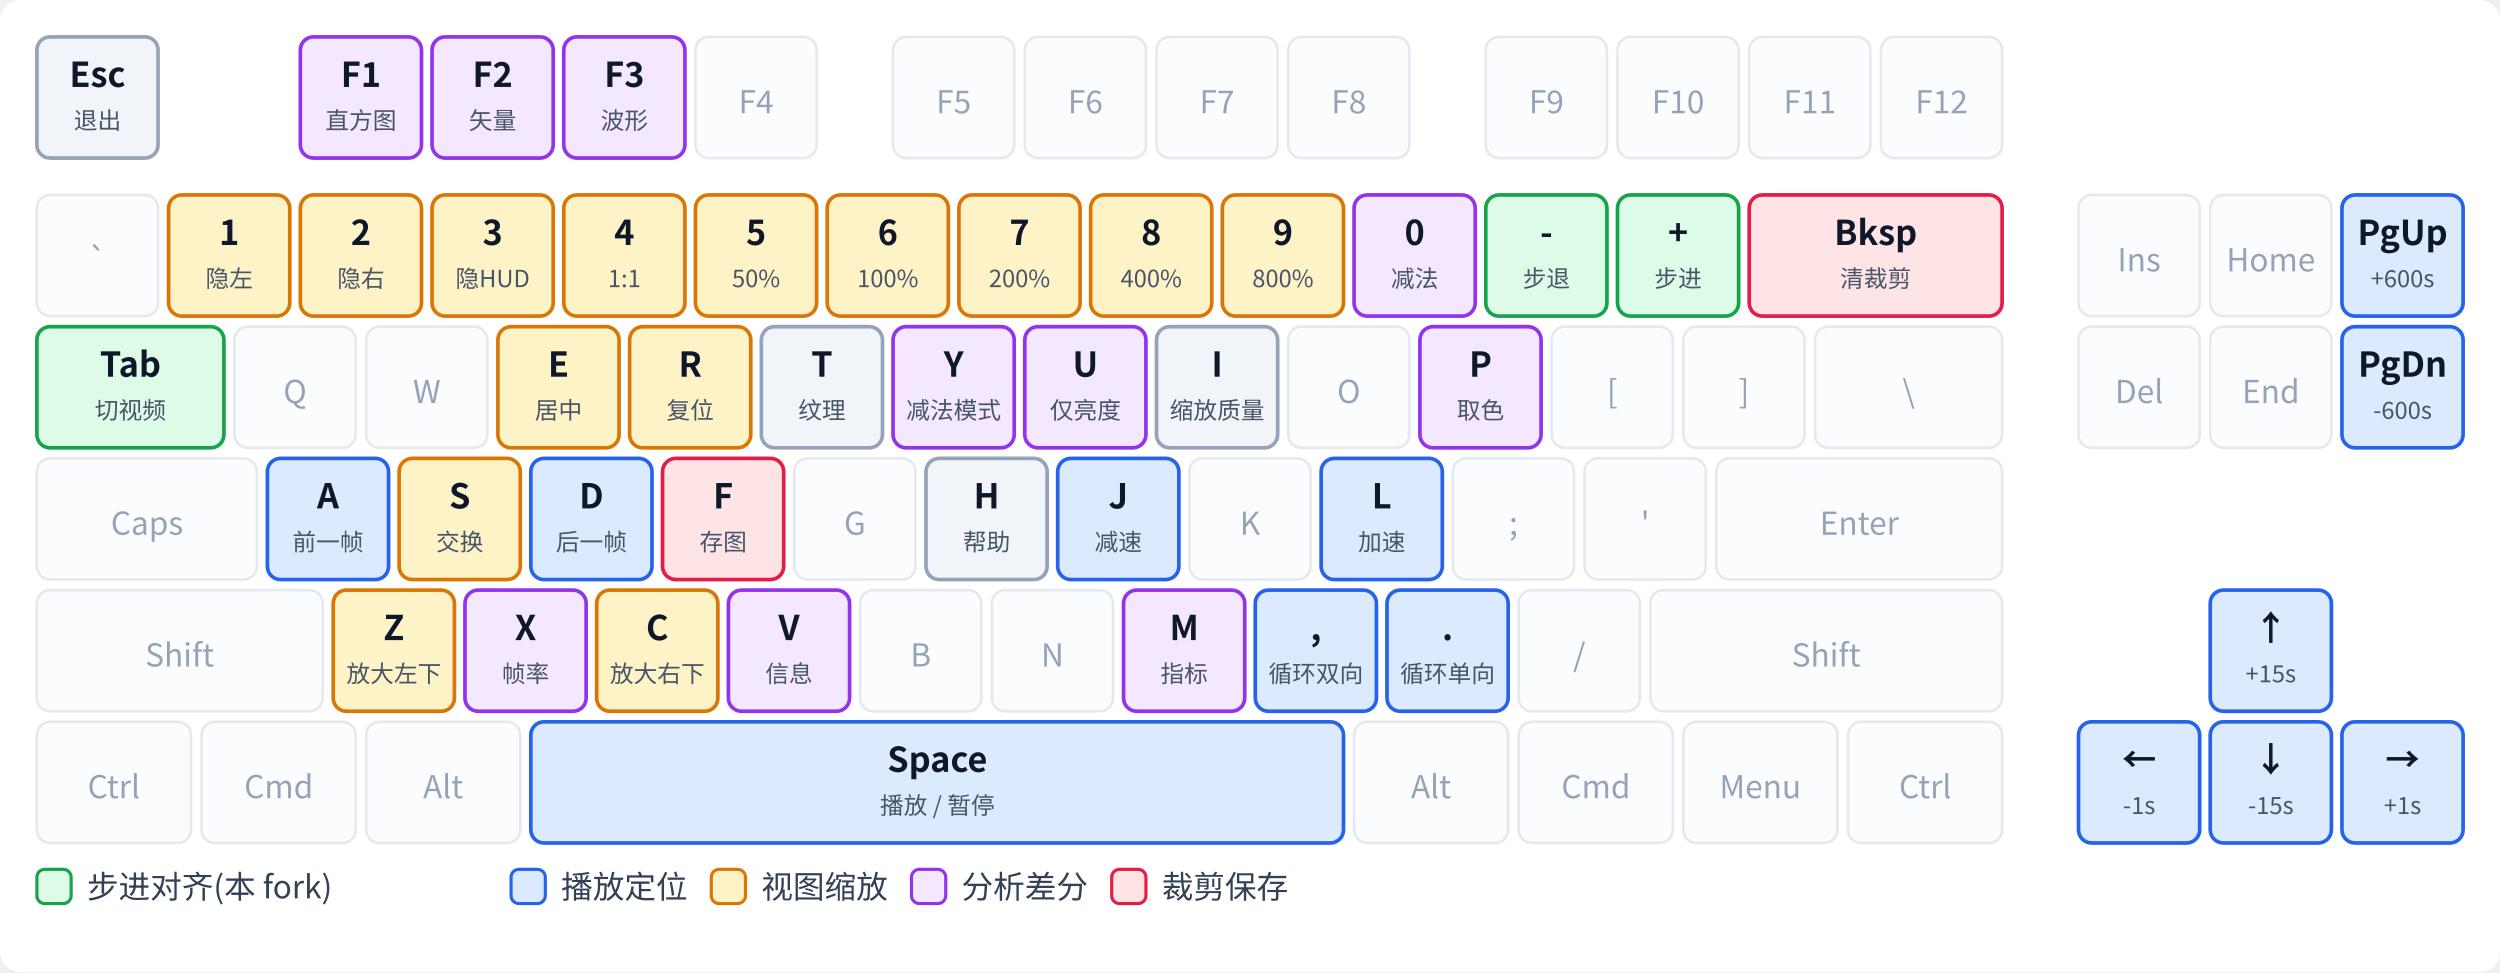
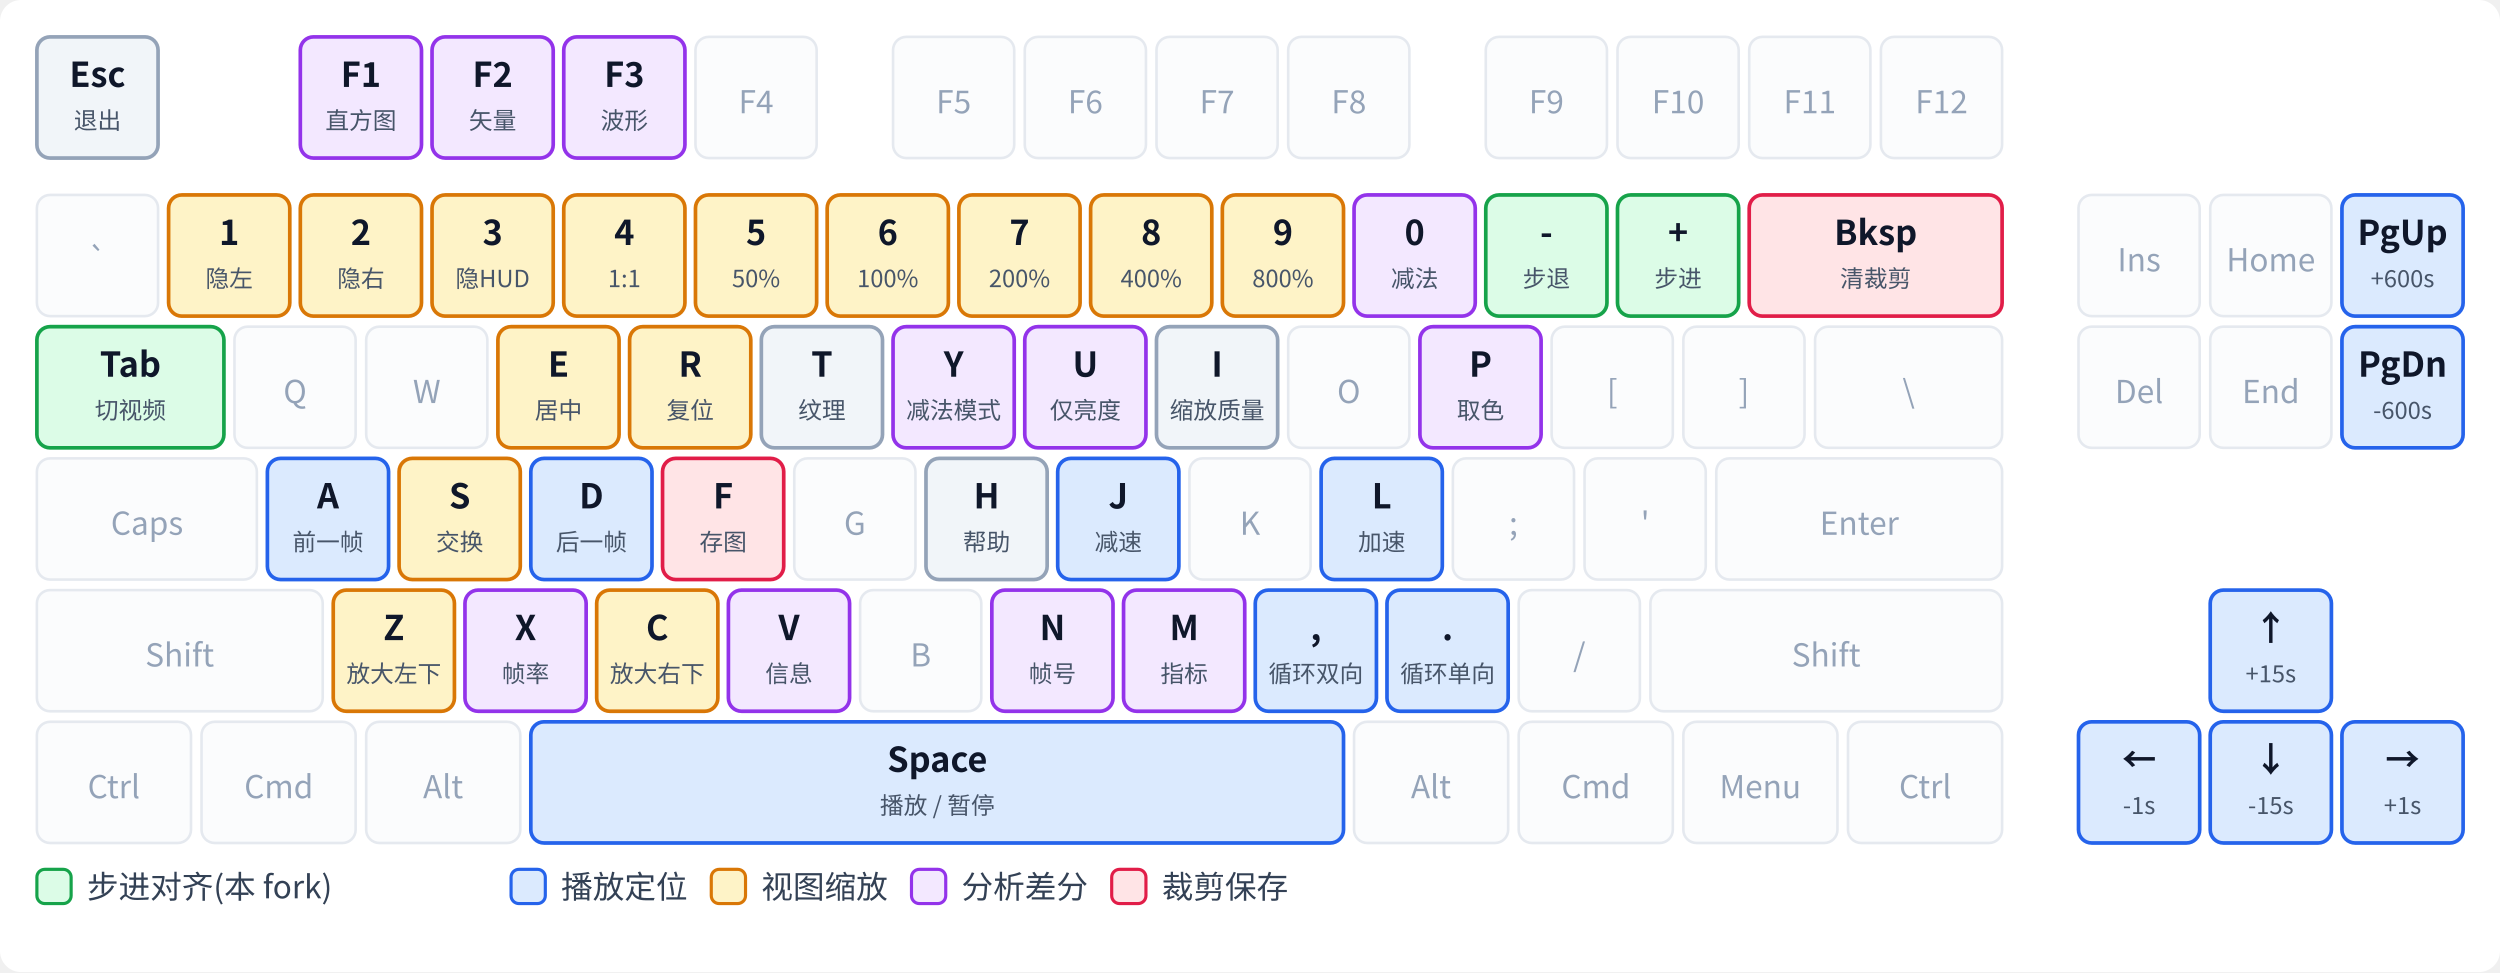
<svg xmlns="http://www.w3.org/2000/svg" viewBox="0 0 949 369" width="949" height="369" font-family="-apple-system,'PingFang SC','Microsoft YaHei','Noto Sans CJK SC',sans-serif">
  <rect width="949" height="369" fill="#ffffff" rx="8" />
  <rect x="14.0" y="14.0" width="46.0" height="46" rx="5" fill="#f1f5f9" stroke="#94a3b8" stroke-width="1.4" />
  <text x="37.0" y="33.0" font-size="13" font-weight="600" fill="#0f172a" text-anchor="middle">Esc</text>
  <text x="37.0" y="49.0" font-size="9" fill="#475569" text-anchor="middle">退出</text>
  <rect x="114.0" y="14.0" width="46.0" height="46" rx="5" fill="#f3e8ff" stroke="#9333ea" stroke-width="1.4" />
  <text x="137.0" y="33.0" font-size="13" font-weight="600" fill="#0f172a" text-anchor="middle">F1</text>
  <text x="137.0" y="49.0" font-size="9" fill="#475569" text-anchor="middle">直方图</text>
  <rect x="164.0" y="14.0" width="46.0" height="46" rx="5" fill="#f3e8ff" stroke="#9333ea" stroke-width="1.4" />
  <text x="187.0" y="33.0" font-size="13" font-weight="600" fill="#0f172a" text-anchor="middle">F2</text>
  <text x="187.0" y="49.0" font-size="9" fill="#475569" text-anchor="middle">矢量</text>
  <rect x="214.0" y="14.0" width="46.0" height="46" rx="5" fill="#f3e8ff" stroke="#9333ea" stroke-width="1.4" />
  <text x="237.0" y="33.0" font-size="13" font-weight="600" fill="#0f172a" text-anchor="middle">F3</text>
  <text x="237.0" y="49.0" font-size="9" fill="#475569" text-anchor="middle">波形</text>
  <rect x="264.0" y="14.0" width="46.0" height="46" rx="5" fill="#fbfcfd" stroke="#e5e9ef" stroke-width="1" />
  <text x="287.0" y="43.0" font-size="12" fill="#94a3b8" text-anchor="middle">F4</text>
  <rect x="339.0" y="14.0" width="46.0" height="46" rx="5" fill="#fbfcfd" stroke="#e5e9ef" stroke-width="1" />
  <text x="362.0" y="43.0" font-size="12" fill="#94a3b8" text-anchor="middle">F5</text>
  <rect x="389.0" y="14.0" width="46.0" height="46" rx="5" fill="#fbfcfd" stroke="#e5e9ef" stroke-width="1" />
  <text x="412.0" y="43.0" font-size="12" fill="#94a3b8" text-anchor="middle">F6</text>
  <rect x="439.0" y="14.0" width="46.0" height="46" rx="5" fill="#fbfcfd" stroke="#e5e9ef" stroke-width="1" />
  <text x="462.0" y="43.0" font-size="12" fill="#94a3b8" text-anchor="middle">F7</text>
  <rect x="489.0" y="14.0" width="46.0" height="46" rx="5" fill="#fbfcfd" stroke="#e5e9ef" stroke-width="1" />
  <text x="512.0" y="43.0" font-size="12" fill="#94a3b8" text-anchor="middle">F8</text>
  <rect x="564.0" y="14.0" width="46.0" height="46" rx="5" fill="#fbfcfd" stroke="#e5e9ef" stroke-width="1" />
  <text x="587.0" y="43.0" font-size="12" fill="#94a3b8" text-anchor="middle">F9</text>
  <rect x="614.0" y="14.0" width="46.0" height="46" rx="5" fill="#fbfcfd" stroke="#e5e9ef" stroke-width="1" />
  <text x="637.0" y="43.0" font-size="12" fill="#94a3b8" text-anchor="middle">F10</text>
  <rect x="664.0" y="14.0" width="46.0" height="46" rx="5" fill="#fbfcfd" stroke="#e5e9ef" stroke-width="1" />
  <text x="687.0" y="43.0" font-size="12" fill="#94a3b8" text-anchor="middle">F11</text>
  <rect x="714.0" y="14.0" width="46.0" height="46" rx="5" fill="#fbfcfd" stroke="#e5e9ef" stroke-width="1" />
  <text x="737.0" y="43.0" font-size="12" fill="#94a3b8" text-anchor="middle">F12</text>
  <rect x="14.0" y="74.0" width="46.0" height="46" rx="5" fill="#fbfcfd" stroke="#e5e9ef" stroke-width="1" />
  <text x="37.0" y="103.0" font-size="12" fill="#94a3b8" text-anchor="middle">`</text>
  <rect x="64.0" y="74.0" width="46.0" height="46" rx="5" fill="#fef3c7" stroke="#d97706" stroke-width="1.4" />
  <text x="87.0" y="93.0" font-size="13" font-weight="600" fill="#0f172a" text-anchor="middle">1</text>
  <text x="87.0" y="109.0" font-size="9" fill="#475569" text-anchor="middle">隐左</text>
  <rect x="114.0" y="74.0" width="46.0" height="46" rx="5" fill="#fef3c7" stroke="#d97706" stroke-width="1.4" />
  <text x="137.0" y="93.0" font-size="13" font-weight="600" fill="#0f172a" text-anchor="middle">2</text>
  <text x="137.0" y="109.0" font-size="9" fill="#475569" text-anchor="middle">隐右</text>
  <rect x="164.0" y="74.0" width="46.0" height="46" rx="5" fill="#fef3c7" stroke="#d97706" stroke-width="1.4" />
  <text x="187.0" y="93.0" font-size="13" font-weight="600" fill="#0f172a" text-anchor="middle">3</text>
  <text x="187.0" y="109.0" font-size="9" fill="#475569" text-anchor="middle">隐HUD</text>
  <rect x="214.0" y="74.0" width="46.0" height="46" rx="5" fill="#fef3c7" stroke="#d97706" stroke-width="1.4" />
  <text x="237.0" y="93.0" font-size="13" font-weight="600" fill="#0f172a" text-anchor="middle">4</text>
  <text x="237.0" y="109.0" font-size="9" fill="#475569" text-anchor="middle">1:1</text>
  <rect x="264.0" y="74.0" width="46.0" height="46" rx="5" fill="#fef3c7" stroke="#d97706" stroke-width="1.4" />
  <text x="287.0" y="93.0" font-size="13" font-weight="600" fill="#0f172a" text-anchor="middle">5</text>
  <text x="287.0" y="109.0" font-size="9" fill="#475569" text-anchor="middle">50%</text>
  <rect x="314.0" y="74.0" width="46.0" height="46" rx="5" fill="#fef3c7" stroke="#d97706" stroke-width="1.4" />
  <text x="337.0" y="93.0" font-size="13" font-weight="600" fill="#0f172a" text-anchor="middle">6</text>
  <text x="337.0" y="109.0" font-size="9" fill="#475569" text-anchor="middle">100%</text>
  <rect x="364.0" y="74.0" width="46.0" height="46" rx="5" fill="#fef3c7" stroke="#d97706" stroke-width="1.4" />
  <text x="387.0" y="93.0" font-size="13" font-weight="600" fill="#0f172a" text-anchor="middle">7</text>
  <text x="387.0" y="109.0" font-size="9" fill="#475569" text-anchor="middle">200%</text>
  <rect x="414.0" y="74.0" width="46.0" height="46" rx="5" fill="#fef3c7" stroke="#d97706" stroke-width="1.4" />
  <text x="437.0" y="93.0" font-size="13" font-weight="600" fill="#0f172a" text-anchor="middle">8</text>
  <text x="437.0" y="109.0" font-size="9" fill="#475569" text-anchor="middle">400%</text>
  <rect x="464.0" y="74.0" width="46.0" height="46" rx="5" fill="#fef3c7" stroke="#d97706" stroke-width="1.4" />
  <text x="487.0" y="93.0" font-size="13" font-weight="600" fill="#0f172a" text-anchor="middle">9</text>
  <text x="487.0" y="109.0" font-size="9" fill="#475569" text-anchor="middle">800%</text>
  <rect x="514.0" y="74.0" width="46.0" height="46" rx="5" fill="#f3e8ff" stroke="#9333ea" stroke-width="1.4" />
  <text x="537.0" y="93.0" font-size="13" font-weight="600" fill="#0f172a" text-anchor="middle">0</text>
  <text x="537.0" y="109.0" font-size="9" fill="#475569" text-anchor="middle">减法</text>
  <rect x="564.0" y="74.0" width="46.0" height="46" rx="5" fill="#dcfce7" stroke="#16a34a" stroke-width="1.4" />
  <text x="587.0" y="93.0" font-size="13" font-weight="600" fill="#0f172a" text-anchor="middle">-</text>
  <text x="587.0" y="109.0" font-size="9" fill="#475569" text-anchor="middle">步退</text>
  <rect x="614.0" y="74.0" width="46.0" height="46" rx="5" fill="#dcfce7" stroke="#16a34a" stroke-width="1.4" />
  <text x="637.0" y="93.0" font-size="13" font-weight="600" fill="#0f172a" text-anchor="middle">+</text>
  <text x="637.0" y="109.0" font-size="9" fill="#475569" text-anchor="middle">步进</text>
  <rect x="664.0" y="74.0" width="96.0" height="46" rx="5" fill="#ffe4e6" stroke="#e11d48" stroke-width="1.4" />
  <text x="712.0" y="93.0" font-size="13" font-weight="600" fill="#0f172a" text-anchor="middle">Bksp</text>
  <text x="712.0" y="109.0" font-size="9" fill="#475569" text-anchor="middle">清裁剪</text>
  <rect x="14.0" y="124.0" width="71.0" height="46" rx="5" fill="#dcfce7" stroke="#16a34a" stroke-width="1.4" />
  <text x="49.5" y="143.0" font-size="13" font-weight="600" fill="#0f172a" text-anchor="middle">Tab</text>
  <text x="49.5" y="159.0" font-size="9" fill="#475569" text-anchor="middle">切视频</text>
  <rect x="89.0" y="124.0" width="46.0" height="46" rx="5" fill="#fbfcfd" stroke="#e5e9ef" stroke-width="1" />
  <text x="112.0" y="153.0" font-size="12" fill="#94a3b8" text-anchor="middle">Q</text>
  <rect x="139.0" y="124.0" width="46.0" height="46" rx="5" fill="#fbfcfd" stroke="#e5e9ef" stroke-width="1" />
  <text x="162.0" y="153.0" font-size="12" fill="#94a3b8" text-anchor="middle">W</text>
  <rect x="189.0" y="124.0" width="46.0" height="46" rx="5" fill="#fef3c7" stroke="#d97706" stroke-width="1.4" />
  <text x="212.0" y="143.0" font-size="13" font-weight="600" fill="#0f172a" text-anchor="middle">E</text>
  <text x="212.0" y="159.0" font-size="9" fill="#475569" text-anchor="middle">居中</text>
  <rect x="239.0" y="124.0" width="46.0" height="46" rx="5" fill="#fef3c7" stroke="#d97706" stroke-width="1.4" />
  <text x="262.0" y="143.0" font-size="13" font-weight="600" fill="#0f172a" text-anchor="middle">R</text>
  <text x="262.0" y="159.0" font-size="9" fill="#475569" text-anchor="middle">复位</text>
  <rect x="289.0" y="124.0" width="46.0" height="46" rx="5" fill="#f1f5f9" stroke="#94a3b8" stroke-width="1.4" />
  <text x="312.0" y="143.0" font-size="13" font-weight="600" fill="#0f172a" text-anchor="middle">T</text>
  <text x="312.0" y="159.0" font-size="9" fill="#475569" text-anchor="middle">纹理</text>
  <rect x="339.0" y="124.0" width="46.0" height="46" rx="5" fill="#f3e8ff" stroke="#9333ea" stroke-width="1.4" />
  <text x="362.0" y="143.0" font-size="13" font-weight="600" fill="#0f172a" text-anchor="middle">Y</text>
  <text x="362.0" y="159.0" font-size="9" fill="#475569" text-anchor="middle">减法模式</text>
  <rect x="389.0" y="124.0" width="46.0" height="46" rx="5" fill="#f3e8ff" stroke="#9333ea" stroke-width="1.4" />
  <text x="412.0" y="143.0" font-size="13" font-weight="600" fill="#0f172a" text-anchor="middle">U</text>
  <text x="412.0" y="159.0" font-size="9" fill="#475569" text-anchor="middle">仅亮度</text>
  <rect x="439.0" y="124.0" width="46.0" height="46" rx="5" fill="#f1f5f9" stroke="#94a3b8" stroke-width="1.4" />
  <text x="462.0" y="143.0" font-size="13" font-weight="600" fill="#0f172a" text-anchor="middle">I</text>
  <text x="462.0" y="159.0" font-size="9" fill="#475569" text-anchor="middle">缩放质量</text>
  <rect x="489.0" y="124.0" width="46.0" height="46" rx="5" fill="#fbfcfd" stroke="#e5e9ef" stroke-width="1" />
  <text x="512.0" y="153.0" font-size="12" fill="#94a3b8" text-anchor="middle">O</text>
  <rect x="539.0" y="124.0" width="46.0" height="46" rx="5" fill="#f3e8ff" stroke="#9333ea" stroke-width="1.4" />
  <text x="562.0" y="143.0" font-size="13" font-weight="600" fill="#0f172a" text-anchor="middle">P</text>
  <text x="562.0" y="159.0" font-size="9" fill="#475569" text-anchor="middle">取色</text>
  <rect x="589.0" y="124.0" width="46.0" height="46" rx="5" fill="#fbfcfd" stroke="#e5e9ef" stroke-width="1" />
  <text x="612.0" y="153.0" font-size="12" fill="#94a3b8" text-anchor="middle">[</text>
  <rect x="639.0" y="124.0" width="46.0" height="46" rx="5" fill="#fbfcfd" stroke="#e5e9ef" stroke-width="1" />
  <text x="662.0" y="153.0" font-size="12" fill="#94a3b8" text-anchor="middle">]</text>
  <rect x="689.0" y="124.0" width="71.0" height="46" rx="5" fill="#fbfcfd" stroke="#e5e9ef" stroke-width="1" />
  <text x="724.5" y="153.0" font-size="12" fill="#94a3b8" text-anchor="middle">\</text>
  <rect x="14.0" y="174.0" width="83.5" height="46" rx="5" fill="#fbfcfd" stroke="#e5e9ef" stroke-width="1" />
  <text x="55.8" y="203.0" font-size="12" fill="#94a3b8" text-anchor="middle">Caps</text>
  <rect x="101.5" y="174.0" width="46.0" height="46" rx="5" fill="#dbeafe" stroke="#2563eb" stroke-width="1.4" />
  <text x="124.5" y="193.0" font-size="13" font-weight="600" fill="#0f172a" text-anchor="middle">A</text>
  <text x="124.5" y="209.0" font-size="9" fill="#475569" text-anchor="middle">前一帧</text>
  <rect x="151.5" y="174.0" width="46.0" height="46" rx="5" fill="#fef3c7" stroke="#d97706" stroke-width="1.4" />
  <text x="174.5" y="193.0" font-size="13" font-weight="600" fill="#0f172a" text-anchor="middle">S</text>
  <text x="174.5" y="209.0" font-size="9" fill="#475569" text-anchor="middle">交换</text>
  <rect x="201.5" y="174.0" width="46.0" height="46" rx="5" fill="#dbeafe" stroke="#2563eb" stroke-width="1.4" />
  <text x="224.5" y="193.0" font-size="13" font-weight="600" fill="#0f172a" text-anchor="middle">D</text>
  <text x="224.5" y="209.0" font-size="9" fill="#475569" text-anchor="middle">后一帧</text>
  <rect x="251.5" y="174.0" width="46.0" height="46" rx="5" fill="#ffe4e6" stroke="#e11d48" stroke-width="1.4" />
  <text x="274.5" y="193.0" font-size="13" font-weight="600" fill="#0f172a" text-anchor="middle">F</text>
  <text x="274.5" y="209.0" font-size="9" fill="#475569" text-anchor="middle">存图</text>
  <rect x="301.5" y="174.0" width="46.0" height="46" rx="5" fill="#fbfcfd" stroke="#e5e9ef" stroke-width="1" />
  <text x="324.5" y="203.0" font-size="12" fill="#94a3b8" text-anchor="middle">G</text>
  <rect x="351.5" y="174.0" width="46.0" height="46" rx="5" fill="#f1f5f9" stroke="#94a3b8" stroke-width="1.4" />
  <text x="374.5" y="193.0" font-size="13" font-weight="600" fill="#0f172a" text-anchor="middle">H</text>
  <text x="374.5" y="209.0" font-size="9" fill="#475569" text-anchor="middle">帮助</text>
  <rect x="401.5" y="174.0" width="46.0" height="46" rx="5" fill="#dbeafe" stroke="#2563eb" stroke-width="1.4" />
  <text x="424.5" y="193.0" font-size="13" font-weight="600" fill="#0f172a" text-anchor="middle">J</text>
  <text x="424.5" y="209.0" font-size="9" fill="#475569" text-anchor="middle">减速</text>
  <rect x="451.5" y="174.0" width="46.0" height="46" rx="5" fill="#fbfcfd" stroke="#e5e9ef" stroke-width="1" />
  <text x="474.5" y="203.0" font-size="12" fill="#94a3b8" text-anchor="middle">K</text>
  <rect x="501.5" y="174.0" width="46.0" height="46" rx="5" fill="#dbeafe" stroke="#2563eb" stroke-width="1.4" />
  <text x="524.5" y="193.0" font-size="13" font-weight="600" fill="#0f172a" text-anchor="middle">L</text>
  <text x="524.5" y="209.0" font-size="9" fill="#475569" text-anchor="middle">加速</text>
  <rect x="551.5" y="174.0" width="46.0" height="46" rx="5" fill="#fbfcfd" stroke="#e5e9ef" stroke-width="1" />
  <text x="574.5" y="203.0" font-size="12" fill="#94a3b8" text-anchor="middle">;</text>
  <rect x="601.5" y="174.0" width="46.0" height="46" rx="5" fill="#fbfcfd" stroke="#e5e9ef" stroke-width="1" />
  <text x="624.5" y="203.0" font-size="12" fill="#94a3b8" text-anchor="middle">'</text>
  <rect x="651.5" y="174.0" width="108.5" height="46" rx="5" fill="#fbfcfd" stroke="#e5e9ef" stroke-width="1" />
  <text x="705.8" y="203.0" font-size="12" fill="#94a3b8" text-anchor="middle">Enter</text>
  <rect x="14.0" y="224.0" width="108.5" height="46" rx="5" fill="#fbfcfd" stroke="#e5e9ef" stroke-width="1" />
  <text x="68.2" y="253.0" font-size="12" fill="#94a3b8" text-anchor="middle">Shift</text>
  <rect x="126.5" y="224.0" width="46.0" height="46" rx="5" fill="#fef3c7" stroke="#d97706" stroke-width="1.4" />
  <text x="149.5" y="243.0" font-size="13" font-weight="600" fill="#0f172a" text-anchor="middle">Z</text>
  <text x="149.5" y="259.0" font-size="9" fill="#475569" text-anchor="middle">放大左下</text>
  <rect x="176.5" y="224.0" width="46.0" height="46" rx="5" fill="#f3e8ff" stroke="#9333ea" stroke-width="1.4" />
  <text x="199.5" y="243.0" font-size="13" font-weight="600" fill="#0f172a" text-anchor="middle">X</text>
  <text x="199.5" y="259.0" font-size="9" fill="#475569" text-anchor="middle">帧率</text>
  <rect x="226.5" y="224.0" width="46.0" height="46" rx="5" fill="#fef3c7" stroke="#d97706" stroke-width="1.4" />
  <text x="249.5" y="243.0" font-size="13" font-weight="600" fill="#0f172a" text-anchor="middle">C</text>
  <text x="249.5" y="259.0" font-size="9" fill="#475569" text-anchor="middle">放大右下</text>
  <rect x="276.5" y="224.0" width="46.0" height="46" rx="5" fill="#f3e8ff" stroke="#9333ea" stroke-width="1.4" />
  <text x="299.5" y="243.0" font-size="13" font-weight="600" fill="#0f172a" text-anchor="middle">V</text>
  <text x="299.5" y="259.0" font-size="9" fill="#475569" text-anchor="middle">信息</text>
  <rect x="326.5" y="224.0" width="46.0" height="46" rx="5" fill="#fbfcfd" stroke="#e5e9ef" stroke-width="1" />
  <text x="349.5" y="253.0" font-size="12" fill="#94a3b8" text-anchor="middle">B</text>
-   <rect x="376.5" y="224.0" width="46.0" height="46" rx="5" fill="#fbfcfd" stroke="#e5e9ef" stroke-width="1" />
-   <text x="399.5" y="253.0" font-size="12" fill="#94a3b8" text-anchor="middle">N</text>
+   <rect x="376.5" y="224.0" width="46.0" height="46" rx="5" fill="#f3e8ff" stroke="#9333ea" stroke-width="1.4" />
+   <text x="399.5" y="243.0" font-size="13" font-weight="600" fill="#0f172a" text-anchor="middle">N</text>
+   <text x="399.5" y="259.0" font-size="9" fill="#475569" text-anchor="middle">帧号</text>
  <rect x="426.5" y="224.0" width="46.0" height="46" rx="5" fill="#f3e8ff" stroke="#9333ea" stroke-width="1.4" />
  <text x="449.5" y="243.0" font-size="13" font-weight="600" fill="#0f172a" text-anchor="middle">M</text>
  <text x="449.5" y="259.0" font-size="9" fill="#475569" text-anchor="middle">指标</text>
  <rect x="476.5" y="224.0" width="46.0" height="46" rx="5" fill="#dbeafe" stroke="#2563eb" stroke-width="1.4" />
  <text x="499.5" y="243.0" font-size="13" font-weight="600" fill="#0f172a" text-anchor="middle">,</text>
  <text x="499.5" y="259.0" font-size="9" fill="#475569" text-anchor="middle">循环双向</text>
  <rect x="526.5" y="224.0" width="46.0" height="46" rx="5" fill="#dbeafe" stroke="#2563eb" stroke-width="1.4" />
  <text x="549.5" y="243.0" font-size="13" font-weight="600" fill="#0f172a" text-anchor="middle">.</text>
  <text x="549.5" y="259.0" font-size="9" fill="#475569" text-anchor="middle">循环单向</text>
  <rect x="576.5" y="224.0" width="46.0" height="46" rx="5" fill="#fbfcfd" stroke="#e5e9ef" stroke-width="1" />
  <text x="599.5" y="253.0" font-size="12" fill="#94a3b8" text-anchor="middle">/</text>
  <rect x="626.5" y="224.0" width="133.5" height="46" rx="5" fill="#fbfcfd" stroke="#e5e9ef" stroke-width="1" />
  <text x="693.2" y="253.0" font-size="12" fill="#94a3b8" text-anchor="middle">Shift</text>
  <rect x="14.0" y="274.0" width="58.5" height="46" rx="5" fill="#fbfcfd" stroke="#e5e9ef" stroke-width="1" />
  <text x="43.2" y="303.0" font-size="12" fill="#94a3b8" text-anchor="middle">Ctrl</text>
  <rect x="76.5" y="274.0" width="58.5" height="46" rx="5" fill="#fbfcfd" stroke="#e5e9ef" stroke-width="1" />
  <text x="105.8" y="303.0" font-size="12" fill="#94a3b8" text-anchor="middle">Cmd</text>
  <rect x="139.0" y="274.0" width="58.5" height="46" rx="5" fill="#fbfcfd" stroke="#e5e9ef" stroke-width="1" />
  <text x="168.2" y="303.0" font-size="12" fill="#94a3b8" text-anchor="middle">Alt</text>
  <rect x="201.5" y="274.0" width="308.5" height="46" rx="5" fill="#dbeafe" stroke="#2563eb" stroke-width="1.4" />
  <text x="355.8" y="293.0" font-size="13" font-weight="600" fill="#0f172a" text-anchor="middle">Space</text>
  <text x="355.8" y="309.0" font-size="9" fill="#475569" text-anchor="middle">播放 / 暂停</text>
  <rect x="514.0" y="274.0" width="58.5" height="46" rx="5" fill="#fbfcfd" stroke="#e5e9ef" stroke-width="1" />
  <text x="543.2" y="303.0" font-size="12" fill="#94a3b8" text-anchor="middle">Alt</text>
  <rect x="576.5" y="274.0" width="58.5" height="46" rx="5" fill="#fbfcfd" stroke="#e5e9ef" stroke-width="1" />
  <text x="605.8" y="303.0" font-size="12" fill="#94a3b8" text-anchor="middle">Cmd</text>
  <rect x="639.0" y="274.0" width="58.5" height="46" rx="5" fill="#fbfcfd" stroke="#e5e9ef" stroke-width="1" />
  <text x="668.2" y="303.0" font-size="12" fill="#94a3b8" text-anchor="middle">Menu</text>
  <rect x="701.5" y="274.0" width="58.5" height="46" rx="5" fill="#fbfcfd" stroke="#e5e9ef" stroke-width="1" />
  <text x="730.8" y="303.0" font-size="12" fill="#94a3b8" text-anchor="middle">Ctrl</text>
  <rect x="789.0" y="74.0" width="46.0" height="46" rx="5" fill="#fbfcfd" stroke="#e5e9ef" stroke-width="1" />
  <text x="812.0" y="103.0" font-size="12" fill="#94a3b8" text-anchor="middle">Ins</text>
  <rect x="839.0" y="74.0" width="46.0" height="46" rx="5" fill="#fbfcfd" stroke="#e5e9ef" stroke-width="1" />
  <text x="862.0" y="103.0" font-size="12" fill="#94a3b8" text-anchor="middle">Home</text>
  <rect x="889.0" y="74.0" width="46.0" height="46" rx="5" fill="#dbeafe" stroke="#2563eb" stroke-width="1.4" />
  <text x="912.0" y="93.0" font-size="13" font-weight="600" fill="#0f172a" text-anchor="middle">PgUp</text>
  <text x="912.0" y="109.0" font-size="9" fill="#475569" text-anchor="middle">+600s</text>
  <rect x="789.0" y="124.0" width="46.0" height="46" rx="5" fill="#fbfcfd" stroke="#e5e9ef" stroke-width="1" />
  <text x="812.0" y="153.0" font-size="12" fill="#94a3b8" text-anchor="middle">Del</text>
  <rect x="839.0" y="124.0" width="46.0" height="46" rx="5" fill="#fbfcfd" stroke="#e5e9ef" stroke-width="1" />
  <text x="862.0" y="153.0" font-size="12" fill="#94a3b8" text-anchor="middle">End</text>
  <rect x="889.0" y="124.0" width="46.0" height="46" rx="5" fill="#dbeafe" stroke="#2563eb" stroke-width="1.4" />
  <text x="912.0" y="143.0" font-size="13" font-weight="600" fill="#0f172a" text-anchor="middle">PgDn</text>
  <text x="912.0" y="159.0" font-size="9" fill="#475569" text-anchor="middle">-600s</text>
  <rect x="839.0" y="224.0" width="46.0" height="46" rx="5" fill="#dbeafe" stroke="#2563eb" stroke-width="1.4" />
  <text x="862.0" y="243.0" font-size="13" font-weight="600" fill="#0f172a" text-anchor="middle">↑</text>
  <text x="862.0" y="259.0" font-size="9" fill="#475569" text-anchor="middle">+15s</text>
  <rect x="789.0" y="274.0" width="46.0" height="46" rx="5" fill="#dbeafe" stroke="#2563eb" stroke-width="1.4" />
  <text x="812.0" y="293.0" font-size="13" font-weight="600" fill="#0f172a" text-anchor="middle">←</text>
  <text x="812.0" y="309.0" font-size="9" fill="#475569" text-anchor="middle">-1s</text>
  <rect x="839.0" y="274.0" width="46.0" height="46" rx="5" fill="#dbeafe" stroke="#2563eb" stroke-width="1.4" />
  <text x="862.0" y="293.0" font-size="13" font-weight="600" fill="#0f172a" text-anchor="middle">↓</text>
  <text x="862.0" y="309.0" font-size="9" fill="#475569" text-anchor="middle">-15s</text>
  <rect x="889.0" y="274.0" width="46.0" height="46" rx="5" fill="#dbeafe" stroke="#2563eb" stroke-width="1.4" />
  <text x="912.0" y="293.0" font-size="13" font-weight="600" fill="#0f172a" text-anchor="middle">→</text>
  <text x="912.0" y="309.0" font-size="9" fill="#475569" text-anchor="middle">+1s</text>
  <rect x="14" y="330" width="13" height="13" rx="3" fill="#dcfce7" stroke="#16a34a" stroke-width="1.2" />
  <text x="33" y="341" font-size="12" fill="#334155">步进对齐(本 fork)</text>
  <rect x="194" y="330" width="13" height="13" rx="3" fill="#dbeafe" stroke="#2563eb" stroke-width="1.2" />
  <text x="213" y="341" font-size="12" fill="#334155">播放定位</text>
  <rect x="270" y="330" width="13" height="13" rx="3" fill="#fef3c7" stroke="#d97706" stroke-width="1.2" />
  <text x="289" y="341" font-size="12" fill="#334155">视图缩放</text>
  <rect x="346" y="330" width="13" height="13" rx="3" fill="#f3e8ff" stroke="#9333ea" stroke-width="1.2" />
  <text x="365" y="341" font-size="12" fill="#334155">分析差分</text>
  <rect x="422" y="330" width="13" height="13" rx="3" fill="#ffe4e6" stroke="#e11d48" stroke-width="1.2" />
  <text x="441" y="341" font-size="12" fill="#334155">裁剪保存</text>
</svg>
